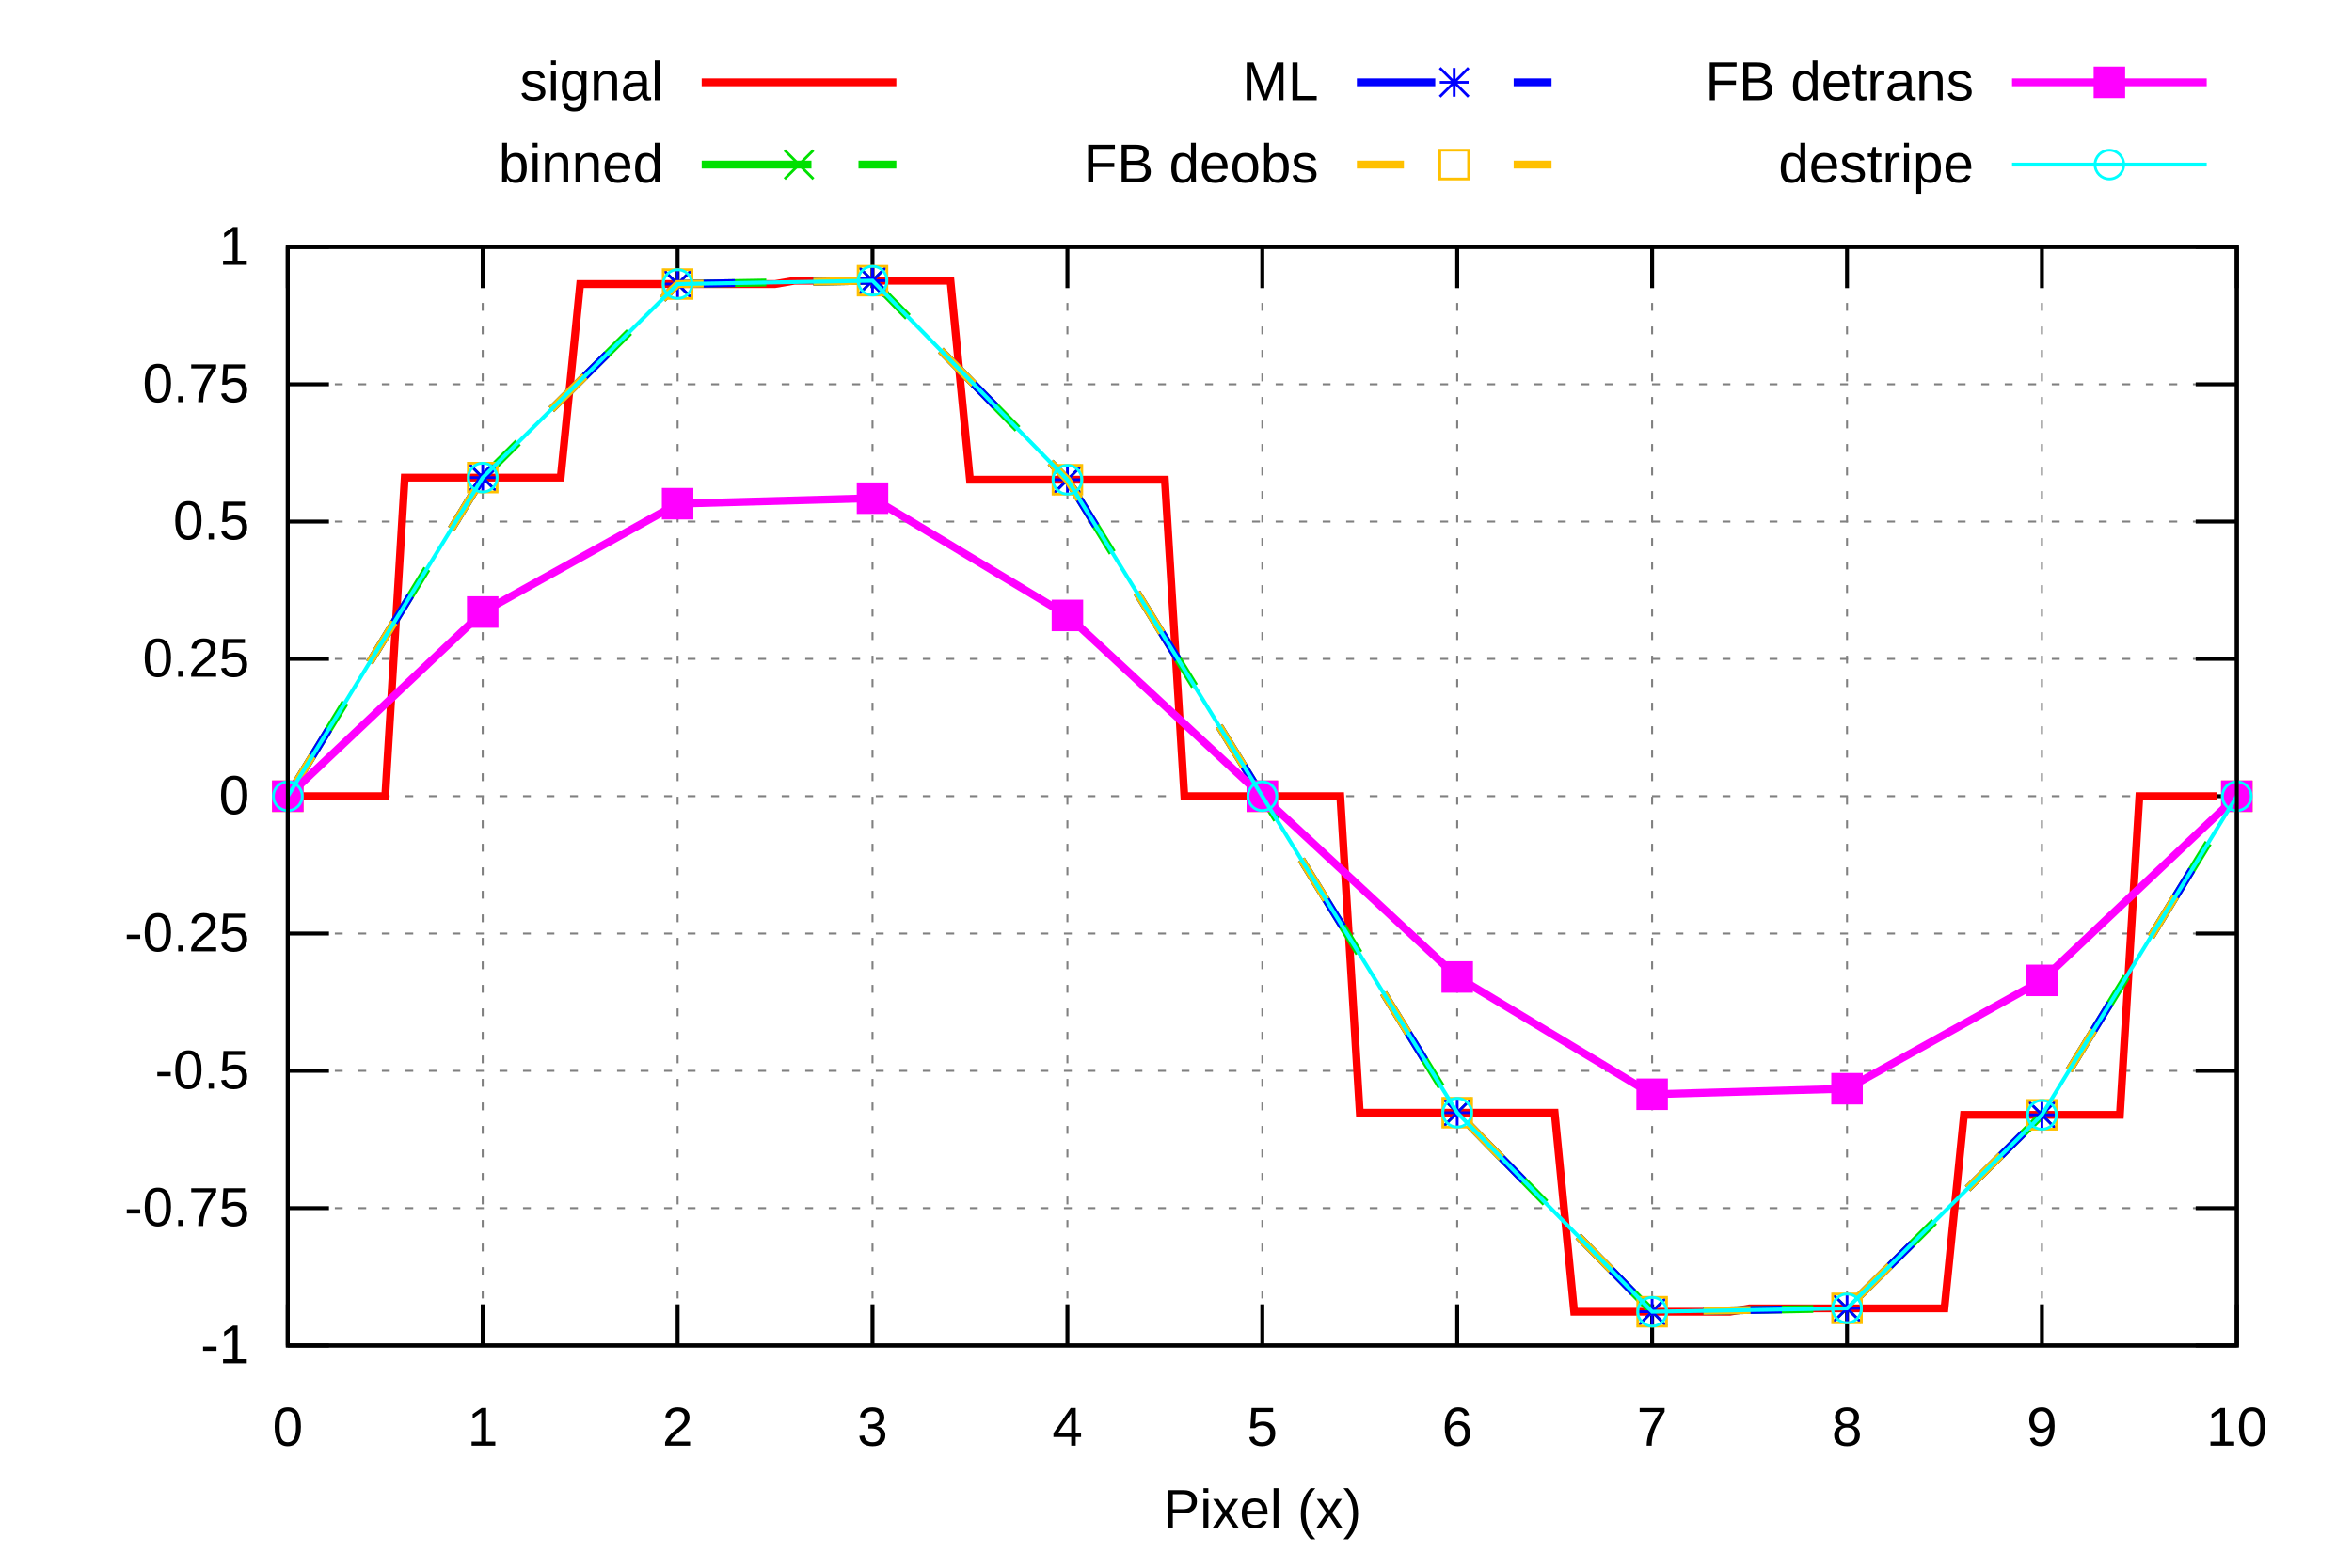
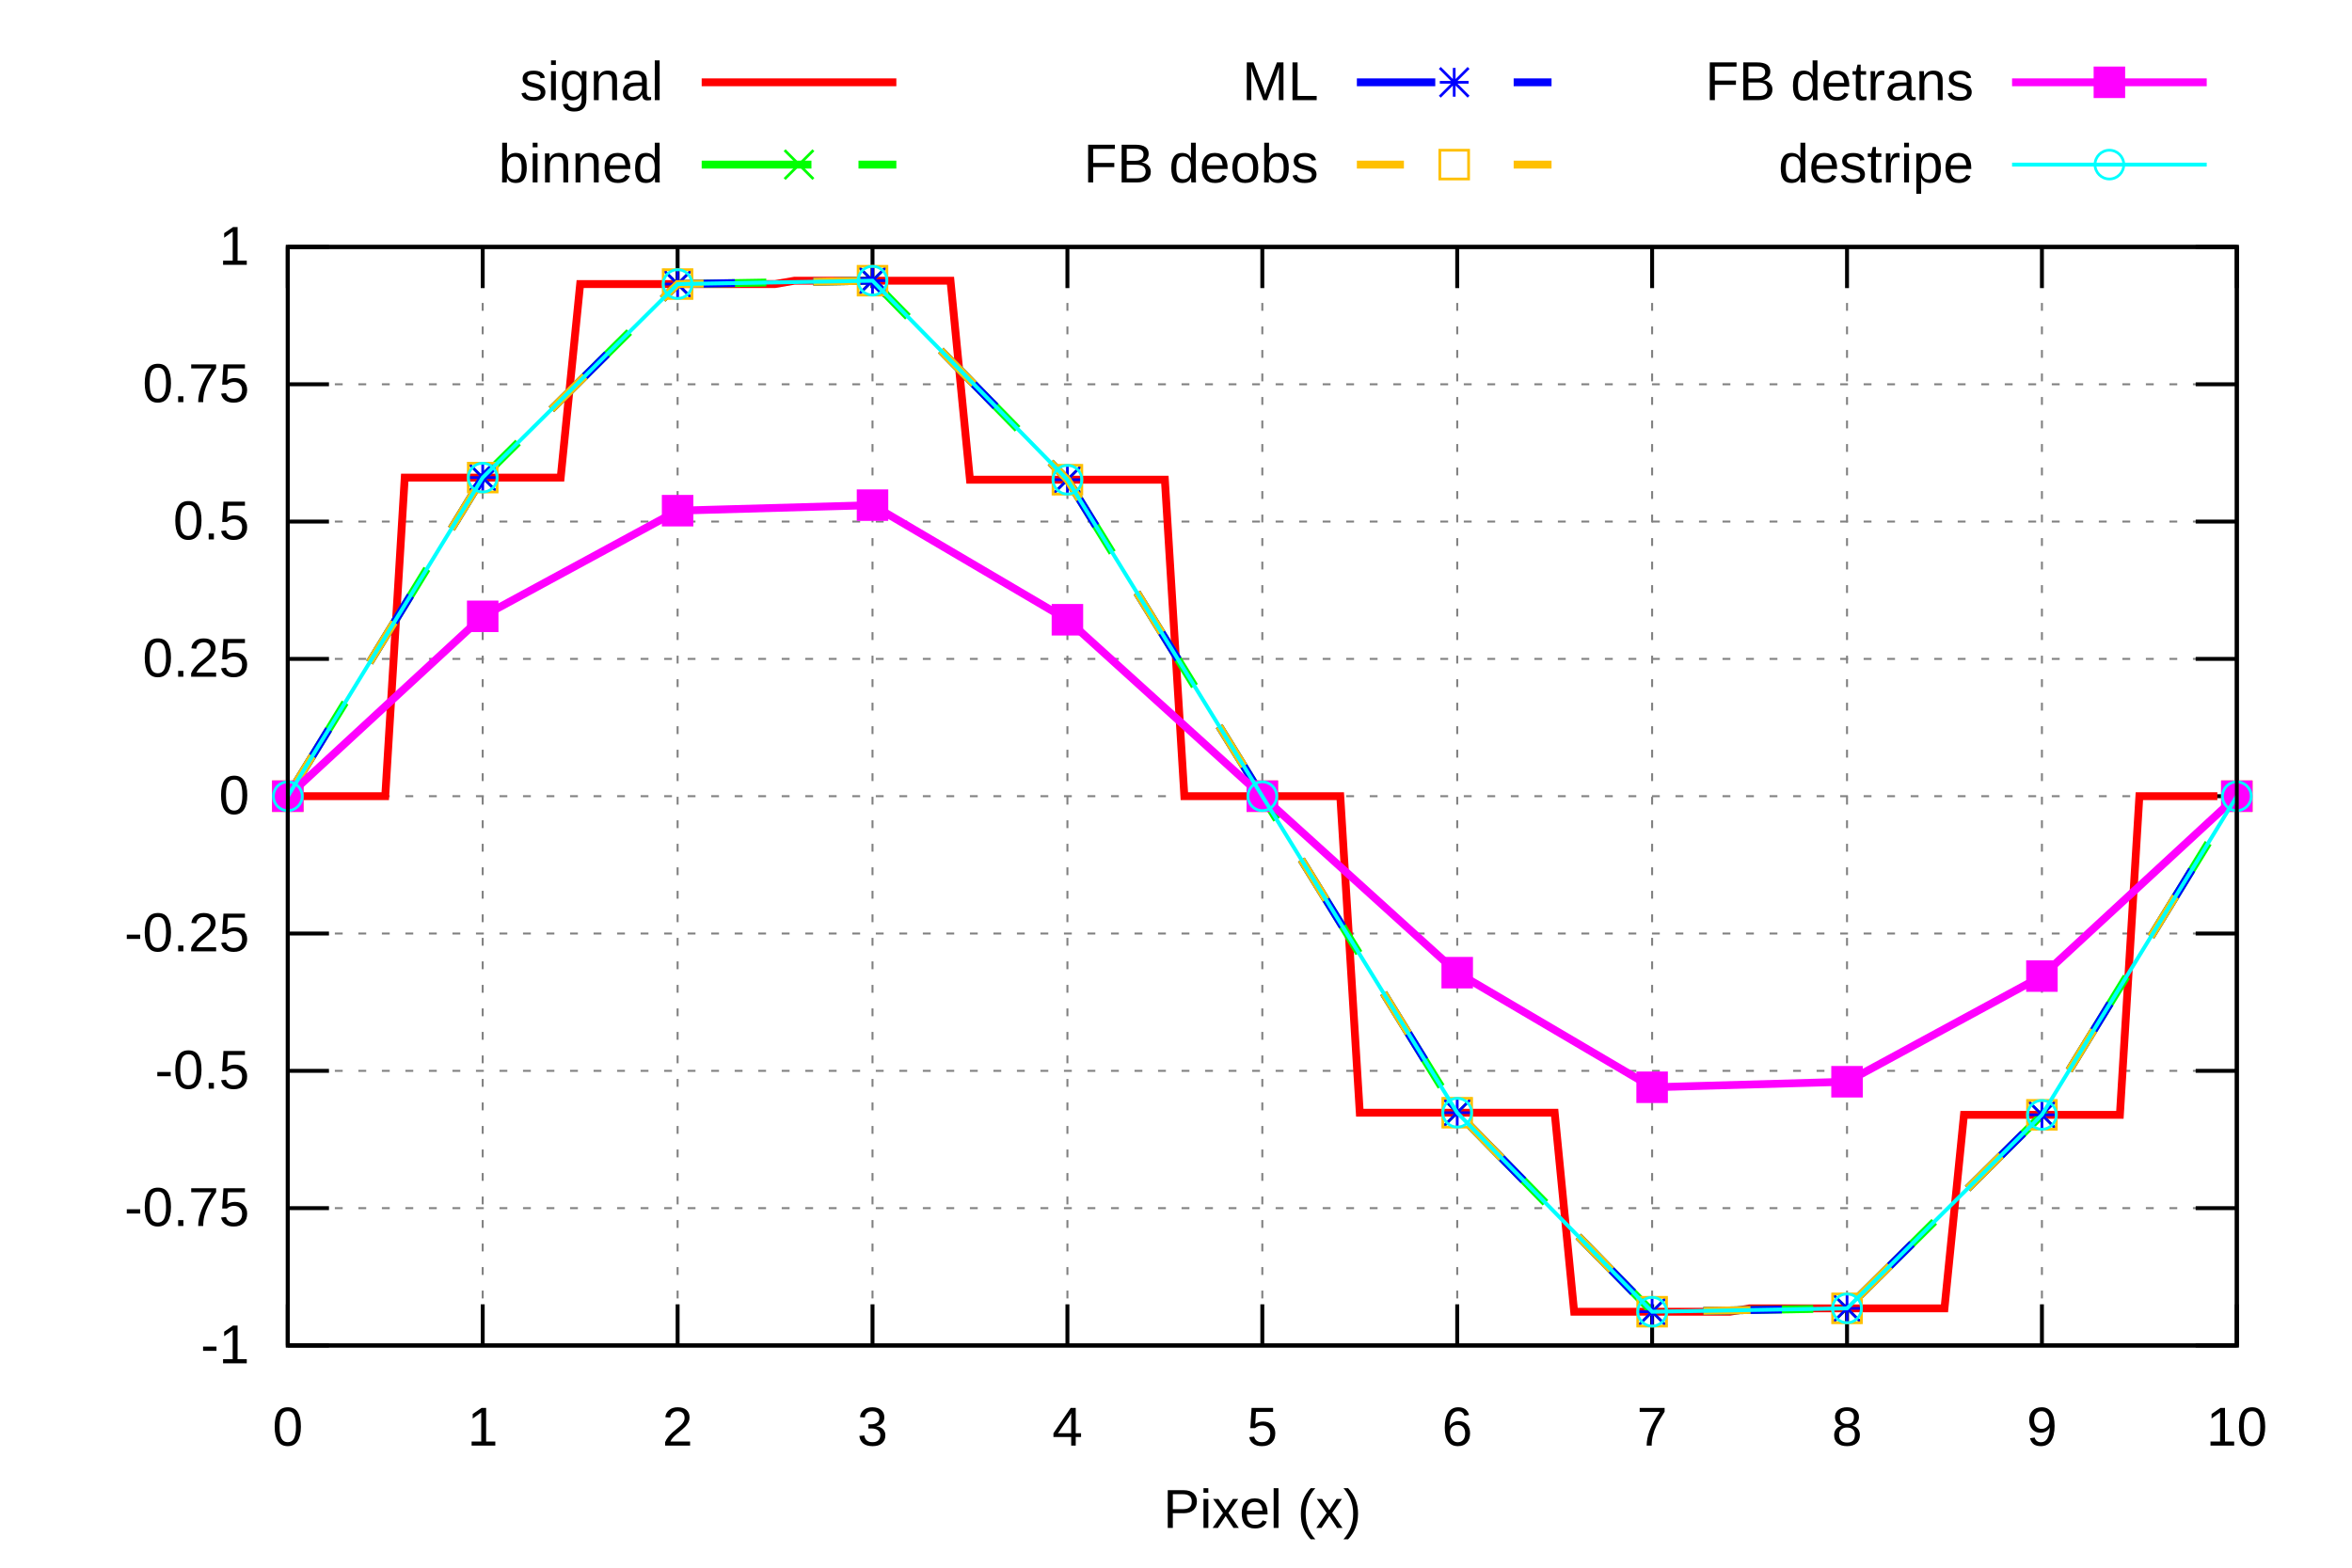
<svg xmlns="http://www.w3.org/2000/svg" xmlns:xlink="http://www.w3.org/1999/xlink" width="600" height="400" viewBox="0 0 600 400">
  <g id="gnuplot_canvas">
    <rect x="0" y="0" width="600" height="400" fill="none" />
    <defs>
      <circle id="gpDot" r="0.5" stroke-width="0.5" stroke="currentColor" />
      <path id="gpPt0" stroke-width="0.190" stroke="currentColor" d="M-1,0 h2 M0,-1 v2" />
      <path id="gpPt1" stroke-width="0.190" stroke="currentColor" d="M-1,-1 L1,1 M1,-1 L-1,1" />
      <path id="gpPt2" stroke-width="0.190" stroke="currentColor" d="M-1,0 L1,0 M0,-1 L0,1 M-1,-1 L1,1 M-1,1 L1,-1" />
      <rect id="gpPt3" stroke-width="0.190" stroke="currentColor" x="-1" y="-1" width="2" height="2" />
      <rect id="gpPt4" stroke-width="0.190" stroke="currentColor" fill="currentColor" x="-1" y="-1" width="2" height="2" />
      <circle id="gpPt5" stroke-width="0.190" stroke="currentColor" cx="0" cy="0" r="1" />
      <use xlink:href="#gpPt5" id="gpPt6" fill="currentColor" stroke="none" />
      <path id="gpPt7" stroke-width="0.190" stroke="currentColor" d="M0,-1.33 L-1.33,0.67 L1.33,0.67 z" />
      <use xlink:href="#gpPt7" id="gpPt8" fill="currentColor" stroke="none" />
      <use xlink:href="#gpPt7" id="gpPt9" stroke="currentColor" transform="rotate(180)" />
      <use xlink:href="#gpPt9" id="gpPt10" fill="currentColor" stroke="none" />
      <use xlink:href="#gpPt3" id="gpPt11" stroke="currentColor" transform="rotate(45)" />
      <use xlink:href="#gpPt11" id="gpPt12" fill="currentColor" stroke="none" />
      <path id="gpPt13" stroke-width="0.190" stroke="currentColor" d="M0,1.330 L1.265,0.411 L0.782,-1.067 L-0.782,-1.076 L-1.265,0.411 z" />
      <use xlink:href="#gpPt13" id="gpPt14" fill="currentColor" stroke="none" />
      <filter id="textbox" filterUnits="objectBoundingBox" x="0" y="0" height="1" width="1">
        <feFlood flood-color="white" flood-opacity="1" result="bgnd" />
        <feComposite in="SourceGraphic" in2="bgnd" operator="atop" />
      </filter>
      <filter id="greybox" filterUnits="objectBoundingBox" x="0" y="0" height="1" width="1">
        <feFlood flood-color="lightgrey" flood-opacity="1" result="grey" />
        <feComposite in="SourceGraphic" in2="grey" operator="atop" />
      </filter>
    </defs>
    <g fill="none" color="white" stroke="black" stroke-width="1.00" stroke-linecap="butt" stroke-linejoin="miter">
</g>
    <g fill="none" color="black" stroke="currentColor" stroke-width="1.00" stroke-linecap="butt" stroke-linejoin="miter">
</g>
    <g fill="none" color="black" stroke="black" stroke-width="0.50" stroke-linecap="butt" stroke-linejoin="miter">
</g>
    <g fill="none" color="gray" stroke="currentColor" stroke-width="0.50" stroke-linecap="butt" stroke-linejoin="miter">
      <path stroke="gray" stroke-dasharray="2,4" class="gridline" d="M73.42,343.30 L570.62,343.30  " />
    </g>
    <g fill="none" color="gray" stroke="gray" stroke-width="1.00" stroke-linecap="butt" stroke-linejoin="miter">
</g>
    <g fill="none" color="black" stroke="currentColor" stroke-width="1.00" stroke-linecap="butt" stroke-linejoin="miter">
      <path stroke="black" d="M73.42,343.30 L83.92,343.30 M570.62,343.30 L560.12,343.30  " />
      <g transform="translate(63.63,347.85)" stroke="none" fill="black" font-family="Arial" font-size="14.00" text-anchor="end">
        <text>
          <tspan font-family="Arial">-1</tspan>
        </text>
      </g>
    </g>
    <g fill="none" color="black" stroke="currentColor" stroke-width="1.00" stroke-linecap="butt" stroke-linejoin="miter">
</g>
    <g fill="none" color="black" stroke="black" stroke-width="0.50" stroke-linecap="butt" stroke-linejoin="miter">
</g>
    <g fill="none" color="gray" stroke="currentColor" stroke-width="0.50" stroke-linecap="butt" stroke-linejoin="miter">
      <path stroke="gray" stroke-dasharray="2,4" class="gridline" d="M73.42,308.26 L570.62,308.26  " />
    </g>
    <g fill="none" color="gray" stroke="gray" stroke-width="1.00" stroke-linecap="butt" stroke-linejoin="miter">
</g>
    <g fill="none" color="black" stroke="currentColor" stroke-width="1.00" stroke-linecap="butt" stroke-linejoin="miter">
      <path stroke="black" d="M73.42,308.26 L83.92,308.26 M570.62,308.26 L560.12,308.26  " />
      <g transform="translate(63.63,312.81)" stroke="none" fill="black" font-family="Arial" font-size="14.00" text-anchor="end">
        <text>
          <tspan font-family="Arial">-0.75</tspan>
        </text>
      </g>
    </g>
    <g fill="none" color="black" stroke="currentColor" stroke-width="1.00" stroke-linecap="butt" stroke-linejoin="miter">
</g>
    <g fill="none" color="black" stroke="black" stroke-width="0.50" stroke-linecap="butt" stroke-linejoin="miter">
</g>
    <g fill="none" color="gray" stroke="currentColor" stroke-width="0.50" stroke-linecap="butt" stroke-linejoin="miter">
      <path stroke="gray" stroke-dasharray="2,4" class="gridline" d="M73.42,273.23 L570.62,273.23  " />
    </g>
    <g fill="none" color="gray" stroke="gray" stroke-width="1.00" stroke-linecap="butt" stroke-linejoin="miter">
</g>
    <g fill="none" color="black" stroke="currentColor" stroke-width="1.00" stroke-linecap="butt" stroke-linejoin="miter">
      <path stroke="black" d="M73.42,273.23 L83.92,273.23 M570.62,273.23 L560.12,273.23  " />
      <g transform="translate(63.63,277.78)" stroke="none" fill="black" font-family="Arial" font-size="14.00" text-anchor="end">
        <text>
          <tspan font-family="Arial">-0.5</tspan>
        </text>
      </g>
    </g>
    <g fill="none" color="black" stroke="currentColor" stroke-width="1.00" stroke-linecap="butt" stroke-linejoin="miter">
</g>
    <g fill="none" color="black" stroke="black" stroke-width="0.50" stroke-linecap="butt" stroke-linejoin="miter">
</g>
    <g fill="none" color="gray" stroke="currentColor" stroke-width="0.50" stroke-linecap="butt" stroke-linejoin="miter">
      <path stroke="gray" stroke-dasharray="2,4" class="gridline" d="M73.42,238.19 L570.62,238.19  " />
    </g>
    <g fill="none" color="gray" stroke="gray" stroke-width="1.00" stroke-linecap="butt" stroke-linejoin="miter">
</g>
    <g fill="none" color="black" stroke="currentColor" stroke-width="1.00" stroke-linecap="butt" stroke-linejoin="miter">
      <path stroke="black" d="M73.42,238.19 L83.92,238.19 M570.62,238.19 L560.12,238.19  " />
      <g transform="translate(63.63,242.74)" stroke="none" fill="black" font-family="Arial" font-size="14.00" text-anchor="end">
        <text>
          <tspan font-family="Arial">-0.25</tspan>
        </text>
      </g>
    </g>
    <g fill="none" color="black" stroke="currentColor" stroke-width="1.00" stroke-linecap="butt" stroke-linejoin="miter">
</g>
    <g fill="none" color="black" stroke="black" stroke-width="0.50" stroke-linecap="butt" stroke-linejoin="miter">
</g>
    <g fill="none" color="gray" stroke="currentColor" stroke-width="0.50" stroke-linecap="butt" stroke-linejoin="miter">
      <path stroke="gray" stroke-dasharray="2,4" class="gridline" d="M73.42,203.15 L570.62,203.15  " />
    </g>
    <g fill="none" color="gray" stroke="gray" stroke-width="1.00" stroke-linecap="butt" stroke-linejoin="miter">
</g>
    <g fill="none" color="black" stroke="currentColor" stroke-width="1.00" stroke-linecap="butt" stroke-linejoin="miter">
      <path stroke="black" d="M73.42,203.15 L83.92,203.15 M570.62,203.15 L560.12,203.15  " />
      <g transform="translate(63.63,207.70)" stroke="none" fill="black" font-family="Arial" font-size="14.00" text-anchor="end">
        <text>
          <tspan font-family="Arial">0</tspan>
        </text>
      </g>
    </g>
    <g fill="none" color="black" stroke="currentColor" stroke-width="1.00" stroke-linecap="butt" stroke-linejoin="miter">
</g>
    <g fill="none" color="black" stroke="black" stroke-width="0.50" stroke-linecap="butt" stroke-linejoin="miter">
</g>
    <g fill="none" color="gray" stroke="currentColor" stroke-width="0.50" stroke-linecap="butt" stroke-linejoin="miter">
      <path stroke="gray" stroke-dasharray="2,4" class="gridline" d="M73.42,168.12 L570.62,168.12  " />
    </g>
    <g fill="none" color="gray" stroke="gray" stroke-width="1.00" stroke-linecap="butt" stroke-linejoin="miter">
</g>
    <g fill="none" color="black" stroke="currentColor" stroke-width="1.00" stroke-linecap="butt" stroke-linejoin="miter">
      <path stroke="black" d="M73.42,168.12 L83.92,168.12 M570.62,168.12 L560.12,168.12  " />
      <g transform="translate(63.63,172.67)" stroke="none" fill="black" font-family="Arial" font-size="14.00" text-anchor="end">
        <text>
          <tspan font-family="Arial">0.25</tspan>
        </text>
      </g>
    </g>
    <g fill="none" color="black" stroke="currentColor" stroke-width="1.00" stroke-linecap="butt" stroke-linejoin="miter">
</g>
    <g fill="none" color="black" stroke="black" stroke-width="0.50" stroke-linecap="butt" stroke-linejoin="miter">
</g>
    <g fill="none" color="gray" stroke="currentColor" stroke-width="0.50" stroke-linecap="butt" stroke-linejoin="miter">
      <path stroke="gray" stroke-dasharray="2,4" class="gridline" d="M73.42,133.08 L570.62,133.08  " />
    </g>
    <g fill="none" color="gray" stroke="gray" stroke-width="1.00" stroke-linecap="butt" stroke-linejoin="miter">
</g>
    <g fill="none" color="black" stroke="currentColor" stroke-width="1.00" stroke-linecap="butt" stroke-linejoin="miter">
      <path stroke="black" d="M73.42,133.08 L83.92,133.08 M570.62,133.08 L560.12,133.08  " />
      <g transform="translate(63.63,137.63)" stroke="none" fill="black" font-family="Arial" font-size="14.00" text-anchor="end">
        <text>
          <tspan font-family="Arial">0.5</tspan>
        </text>
      </g>
    </g>
    <g fill="none" color="black" stroke="currentColor" stroke-width="1.00" stroke-linecap="butt" stroke-linejoin="miter">
</g>
    <g fill="none" color="black" stroke="black" stroke-width="0.50" stroke-linecap="butt" stroke-linejoin="miter">
</g>
    <g fill="none" color="gray" stroke="currentColor" stroke-width="0.50" stroke-linecap="butt" stroke-linejoin="miter">
      <path stroke="gray" stroke-dasharray="2,4" class="gridline" d="M73.42,98.05 L570.62,98.05  " />
    </g>
    <g fill="none" color="gray" stroke="gray" stroke-width="1.00" stroke-linecap="butt" stroke-linejoin="miter">
</g>
    <g fill="none" color="black" stroke="currentColor" stroke-width="1.00" stroke-linecap="butt" stroke-linejoin="miter">
      <path stroke="black" d="M73.42,98.05 L83.92,98.05 M570.62,98.05 L560.12,98.05  " />
      <g transform="translate(63.63,102.60)" stroke="none" fill="black" font-family="Arial" font-size="14.00" text-anchor="end">
        <text>
          <tspan font-family="Arial">0.75</tspan>
        </text>
      </g>
    </g>
    <g fill="none" color="black" stroke="currentColor" stroke-width="1.00" stroke-linecap="butt" stroke-linejoin="miter">
</g>
    <g fill="none" color="black" stroke="black" stroke-width="0.50" stroke-linecap="butt" stroke-linejoin="miter">
</g>
    <g fill="none" color="gray" stroke="currentColor" stroke-width="0.50" stroke-linecap="butt" stroke-linejoin="miter">
      <path stroke="gray" stroke-dasharray="2,4" class="gridline" d="M73.42,63.01 L570.62,63.01  " />
    </g>
    <g fill="none" color="gray" stroke="gray" stroke-width="1.00" stroke-linecap="butt" stroke-linejoin="miter">
</g>
    <g fill="none" color="black" stroke="currentColor" stroke-width="1.00" stroke-linecap="butt" stroke-linejoin="miter">
      <path stroke="black" d="M73.42,63.01 L83.92,63.01 M570.62,63.01 L560.12,63.01  " />
      <g transform="translate(63.63,67.56)" stroke="none" fill="black" font-family="Arial" font-size="14.00" text-anchor="end">
        <text>
          <tspan font-family="Arial">1</tspan>
        </text>
      </g>
    </g>
    <g fill="none" color="black" stroke="currentColor" stroke-width="1.00" stroke-linecap="butt" stroke-linejoin="miter">
</g>
    <g fill="none" color="black" stroke="black" stroke-width="0.50" stroke-linecap="butt" stroke-linejoin="miter">
</g>
    <g fill="none" color="gray" stroke="currentColor" stroke-width="0.50" stroke-linecap="butt" stroke-linejoin="miter">
      <path stroke="gray" stroke-dasharray="2,4" class="gridline" d="M73.42,343.30 L73.42,63.01  " />
    </g>
    <g fill="none" color="gray" stroke="gray" stroke-width="1.00" stroke-linecap="butt" stroke-linejoin="miter">
</g>
    <g fill="none" color="black" stroke="currentColor" stroke-width="1.00" stroke-linecap="butt" stroke-linejoin="miter">
      <path stroke="black" d="M73.42,343.30 L73.42,332.80 M73.42,63.01 L73.42,73.51  " />
      <g transform="translate(73.42,368.85)" stroke="none" fill="black" font-family="Arial" font-size="14.00" text-anchor="middle">
        <text>
          <tspan font-family="Arial">0</tspan>
        </text>
      </g>
    </g>
    <g fill="none" color="black" stroke="currentColor" stroke-width="1.00" stroke-linecap="butt" stroke-linejoin="miter">
</g>
    <g fill="none" color="black" stroke="black" stroke-width="0.50" stroke-linecap="butt" stroke-linejoin="miter">
</g>
    <g fill="none" color="gray" stroke="currentColor" stroke-width="0.50" stroke-linecap="butt" stroke-linejoin="miter">
      <path stroke="gray" stroke-dasharray="2,4" class="gridline" d="M123.14,343.30 L123.14,63.01  " />
    </g>
    <g fill="none" color="gray" stroke="gray" stroke-width="1.00" stroke-linecap="butt" stroke-linejoin="miter">
</g>
    <g fill="none" color="black" stroke="currentColor" stroke-width="1.00" stroke-linecap="butt" stroke-linejoin="miter">
      <path stroke="black" d="M123.14,343.30 L123.14,332.80 M123.14,63.01 L123.14,73.51  " />
      <g transform="translate(123.14,368.85)" stroke="none" fill="black" font-family="Arial" font-size="14.00" text-anchor="middle">
        <text>
          <tspan font-family="Arial">1</tspan>
        </text>
      </g>
    </g>
    <g fill="none" color="black" stroke="currentColor" stroke-width="1.00" stroke-linecap="butt" stroke-linejoin="miter">
</g>
    <g fill="none" color="black" stroke="black" stroke-width="0.50" stroke-linecap="butt" stroke-linejoin="miter">
</g>
    <g fill="none" color="gray" stroke="currentColor" stroke-width="0.50" stroke-linecap="butt" stroke-linejoin="miter">
      <path stroke="gray" stroke-dasharray="2,4" class="gridline" d="M172.86,343.30 L172.86,63.01  " />
    </g>
    <g fill="none" color="gray" stroke="gray" stroke-width="1.00" stroke-linecap="butt" stroke-linejoin="miter">
</g>
    <g fill="none" color="black" stroke="currentColor" stroke-width="1.00" stroke-linecap="butt" stroke-linejoin="miter">
      <path stroke="black" d="M172.86,343.30 L172.86,332.80 M172.86,63.01 L172.86,73.51  " />
      <g transform="translate(172.86,368.85)" stroke="none" fill="black" font-family="Arial" font-size="14.00" text-anchor="middle">
        <text>
          <tspan font-family="Arial">2</tspan>
        </text>
      </g>
    </g>
    <g fill="none" color="black" stroke="currentColor" stroke-width="1.00" stroke-linecap="butt" stroke-linejoin="miter">
</g>
    <g fill="none" color="black" stroke="black" stroke-width="0.50" stroke-linecap="butt" stroke-linejoin="miter">
</g>
    <g fill="none" color="gray" stroke="currentColor" stroke-width="0.50" stroke-linecap="butt" stroke-linejoin="miter">
      <path stroke="gray" stroke-dasharray="2,4" class="gridline" d="M222.58,343.30 L222.58,63.01  " />
    </g>
    <g fill="none" color="gray" stroke="gray" stroke-width="1.00" stroke-linecap="butt" stroke-linejoin="miter">
</g>
    <g fill="none" color="black" stroke="currentColor" stroke-width="1.00" stroke-linecap="butt" stroke-linejoin="miter">
      <path stroke="black" d="M222.58,343.30 L222.58,332.80 M222.58,63.01 L222.58,73.51  " />
      <g transform="translate(222.58,368.85)" stroke="none" fill="black" font-family="Arial" font-size="14.00" text-anchor="middle">
        <text>
          <tspan font-family="Arial">3</tspan>
        </text>
      </g>
    </g>
    <g fill="none" color="black" stroke="currentColor" stroke-width="1.00" stroke-linecap="butt" stroke-linejoin="miter">
</g>
    <g fill="none" color="black" stroke="black" stroke-width="0.50" stroke-linecap="butt" stroke-linejoin="miter">
</g>
    <g fill="none" color="gray" stroke="currentColor" stroke-width="0.50" stroke-linecap="butt" stroke-linejoin="miter">
      <path stroke="gray" stroke-dasharray="2,4" class="gridline" d="M272.30,343.30 L272.30,63.01  " />
    </g>
    <g fill="none" color="gray" stroke="gray" stroke-width="1.00" stroke-linecap="butt" stroke-linejoin="miter">
</g>
    <g fill="none" color="black" stroke="currentColor" stroke-width="1.00" stroke-linecap="butt" stroke-linejoin="miter">
      <path stroke="black" d="M272.30,343.30 L272.30,332.80 M272.30,63.01 L272.30,73.51  " />
      <g transform="translate(272.30,368.85)" stroke="none" fill="black" font-family="Arial" font-size="14.00" text-anchor="middle">
        <text>
          <tspan font-family="Arial">4</tspan>
        </text>
      </g>
    </g>
    <g fill="none" color="black" stroke="currentColor" stroke-width="1.00" stroke-linecap="butt" stroke-linejoin="miter">
</g>
    <g fill="none" color="black" stroke="black" stroke-width="0.50" stroke-linecap="butt" stroke-linejoin="miter">
</g>
    <g fill="none" color="gray" stroke="currentColor" stroke-width="0.50" stroke-linecap="butt" stroke-linejoin="miter">
      <path stroke="gray" stroke-dasharray="2,4" class="gridline" d="M322.02,343.30 L322.02,63.01  " />
    </g>
    <g fill="none" color="gray" stroke="gray" stroke-width="1.00" stroke-linecap="butt" stroke-linejoin="miter">
</g>
    <g fill="none" color="black" stroke="currentColor" stroke-width="1.00" stroke-linecap="butt" stroke-linejoin="miter">
      <path stroke="black" d="M322.02,343.30 L322.02,332.80 M322.02,63.01 L322.02,73.51  " />
      <g transform="translate(322.02,368.85)" stroke="none" fill="black" font-family="Arial" font-size="14.00" text-anchor="middle">
        <text>
          <tspan font-family="Arial">5</tspan>
        </text>
      </g>
    </g>
    <g fill="none" color="black" stroke="currentColor" stroke-width="1.00" stroke-linecap="butt" stroke-linejoin="miter">
</g>
    <g fill="none" color="black" stroke="black" stroke-width="0.50" stroke-linecap="butt" stroke-linejoin="miter">
</g>
    <g fill="none" color="gray" stroke="currentColor" stroke-width="0.50" stroke-linecap="butt" stroke-linejoin="miter">
      <path stroke="gray" stroke-dasharray="2,4" class="gridline" d="M371.74,343.30 L371.74,63.01  " />
    </g>
    <g fill="none" color="gray" stroke="gray" stroke-width="1.00" stroke-linecap="butt" stroke-linejoin="miter">
</g>
    <g fill="none" color="black" stroke="currentColor" stroke-width="1.00" stroke-linecap="butt" stroke-linejoin="miter">
      <path stroke="black" d="M371.74,343.30 L371.74,332.80 M371.74,63.01 L371.74,73.51  " />
      <g transform="translate(371.74,368.85)" stroke="none" fill="black" font-family="Arial" font-size="14.00" text-anchor="middle">
        <text>
          <tspan font-family="Arial">6</tspan>
        </text>
      </g>
    </g>
    <g fill="none" color="black" stroke="currentColor" stroke-width="1.00" stroke-linecap="butt" stroke-linejoin="miter">
</g>
    <g fill="none" color="black" stroke="black" stroke-width="0.50" stroke-linecap="butt" stroke-linejoin="miter">
</g>
    <g fill="none" color="gray" stroke="currentColor" stroke-width="0.50" stroke-linecap="butt" stroke-linejoin="miter">
      <path stroke="gray" stroke-dasharray="2,4" class="gridline" d="M421.46,343.30 L421.46,63.01  " />
    </g>
    <g fill="none" color="gray" stroke="gray" stroke-width="1.00" stroke-linecap="butt" stroke-linejoin="miter">
</g>
    <g fill="none" color="black" stroke="currentColor" stroke-width="1.00" stroke-linecap="butt" stroke-linejoin="miter">
      <path stroke="black" d="M421.46,343.30 L421.46,332.80 M421.46,63.01 L421.46,73.51  " />
      <g transform="translate(421.46,368.85)" stroke="none" fill="black" font-family="Arial" font-size="14.00" text-anchor="middle">
        <text>
          <tspan font-family="Arial">7</tspan>
        </text>
      </g>
    </g>
    <g fill="none" color="black" stroke="currentColor" stroke-width="1.00" stroke-linecap="butt" stroke-linejoin="miter">
</g>
    <g fill="none" color="black" stroke="black" stroke-width="0.50" stroke-linecap="butt" stroke-linejoin="miter">
</g>
    <g fill="none" color="gray" stroke="currentColor" stroke-width="0.50" stroke-linecap="butt" stroke-linejoin="miter">
      <path stroke="gray" stroke-dasharray="2,4" class="gridline" d="M471.18,343.30 L471.18,63.01  " />
    </g>
    <g fill="none" color="gray" stroke="gray" stroke-width="1.00" stroke-linecap="butt" stroke-linejoin="miter">
</g>
    <g fill="none" color="black" stroke="currentColor" stroke-width="1.00" stroke-linecap="butt" stroke-linejoin="miter">
      <path stroke="black" d="M471.18,343.30 L471.18,332.80 M471.18,63.01 L471.18,73.51  " />
      <g transform="translate(471.18,368.85)" stroke="none" fill="black" font-family="Arial" font-size="14.00" text-anchor="middle">
        <text>
          <tspan font-family="Arial">8</tspan>
        </text>
      </g>
    </g>
    <g fill="none" color="black" stroke="currentColor" stroke-width="1.00" stroke-linecap="butt" stroke-linejoin="miter">
</g>
    <g fill="none" color="black" stroke="black" stroke-width="0.50" stroke-linecap="butt" stroke-linejoin="miter">
</g>
    <g fill="none" color="gray" stroke="currentColor" stroke-width="0.50" stroke-linecap="butt" stroke-linejoin="miter">
      <path stroke="gray" stroke-dasharray="2,4" class="gridline" d="M520.90,343.30 L520.90,63.01  " />
    </g>
    <g fill="none" color="gray" stroke="gray" stroke-width="1.00" stroke-linecap="butt" stroke-linejoin="miter">
</g>
    <g fill="none" color="black" stroke="currentColor" stroke-width="1.00" stroke-linecap="butt" stroke-linejoin="miter">
      <path stroke="black" d="M520.90,343.30 L520.90,332.80 M520.90,63.01 L520.90,73.51  " />
      <g transform="translate(520.90,368.85)" stroke="none" fill="black" font-family="Arial" font-size="14.00" text-anchor="middle">
        <text>
          <tspan font-family="Arial">9</tspan>
        </text>
      </g>
    </g>
    <g fill="none" color="black" stroke="currentColor" stroke-width="1.00" stroke-linecap="butt" stroke-linejoin="miter">
</g>
    <g fill="none" color="black" stroke="black" stroke-width="0.50" stroke-linecap="butt" stroke-linejoin="miter">
</g>
    <g fill="none" color="gray" stroke="currentColor" stroke-width="0.50" stroke-linecap="butt" stroke-linejoin="miter">
      <path stroke="gray" stroke-dasharray="2,4" class="gridline" d="M570.62,343.30 L570.62,63.01  " />
    </g>
    <g fill="none" color="gray" stroke="gray" stroke-width="1.00" stroke-linecap="butt" stroke-linejoin="miter">
</g>
    <g fill="none" color="black" stroke="currentColor" stroke-width="1.00" stroke-linecap="butt" stroke-linejoin="miter">
      <path stroke="black" d="M570.62,343.30 L570.62,332.80 M570.62,63.01 L570.62,73.51  " />
      <g transform="translate(570.62,368.85)" stroke="none" fill="black" font-family="Arial" font-size="14.00" text-anchor="middle">
        <text>
          <tspan font-family="Arial">10</tspan>
        </text>
      </g>
    </g>
    <g fill="none" color="black" stroke="currentColor" stroke-width="1.00" stroke-linecap="butt" stroke-linejoin="miter">
</g>
    <g fill="none" color="black" stroke="currentColor" stroke-width="1.00" stroke-linecap="butt" stroke-linejoin="miter">
      <path stroke="black" d="M73.42,63.01 L73.42,343.30 L570.62,343.30 L570.62,63.01 L73.42,63.01 Z  " />
    </g>
    <g fill="none" color="black" stroke="currentColor" stroke-width="1.00" stroke-linecap="butt" stroke-linejoin="miter">
      <g transform="translate(322.02,389.85)" stroke="none" fill="black" font-family="Arial" font-size="14.00" text-anchor="middle">
        <text>
          <tspan font-family="Arial">Pixel (x)</tspan>
        </text>
      </g>
    </g>
    <g fill="none" color="black" stroke="currentColor" stroke-width="1.00" stroke-linecap="butt" stroke-linejoin="miter">
</g>
    <g id="gnuplot_plot_1">
      <g fill="none" color="white" stroke="currentColor" stroke-width="2.00" stroke-linecap="butt" stroke-linejoin="miter">
</g>
      <g fill="none" color="black" stroke="currentColor" stroke-width="2.00" stroke-linecap="butt" stroke-linejoin="miter">
        <g transform="translate(169.21,25.55)" stroke="none" fill="black" font-family="Arial" font-size="14.00" text-anchor="end">
          <text>
            <tspan font-family="Arial">signal</tspan>
          </text>
        </g>
      </g>
      <g fill="none" color="black" stroke="currentColor" stroke-width="2.00" stroke-linecap="butt" stroke-linejoin="miter">
        <path stroke="rgb(255,   0,   0)" d="M179.00,21.00 L228.66,21.00 M73.42,203.15 L78.39,203.15 L83.36,203.15 L88.34,203.15 L93.31,203.15 L98.28,203.15   L103.25,121.86 L108.22,121.86 L113.20,121.86 L118.17,121.86 L123.14,121.86 L128.11,121.86 L133.08,121.86 L138.06,121.86   L143.03,121.86 L148.00,72.48 L152.97,72.48 L157.94,72.48 L162.92,72.48 L167.89,72.48 L172.86,72.48 L177.83,72.48   L182.80,72.48 L187.78,72.48 L192.75,72.48 L197.72,72.48 L202.69,71.62 L207.66,71.62 L212.64,71.62 L217.61,71.62   L222.58,71.62 L227.55,71.62 L232.52,71.62 L237.50,71.62 L242.47,71.62 L247.44,122.40 L252.41,122.40 L257.38,122.40   L262.36,122.40 L267.33,122.40 L272.30,122.40 L277.27,122.40 L282.24,122.40 L287.22,122.40 L292.19,122.40 L297.16,122.40   L302.13,203.15 L307.10,203.15 L312.08,203.15 L317.05,203.15 L322.02,203.15 L326.99,203.15 L331.96,203.15 L336.94,203.15   L341.91,203.15 L346.88,283.91 L351.85,283.91 L356.82,283.91 L361.80,283.91 L366.77,283.91 L371.74,283.91 L376.71,283.91   L381.68,283.91 L386.66,283.91 L391.63,283.91 L396.60,283.91 L401.57,334.69 L406.54,334.69 L411.52,334.69 L416.49,334.69   L421.46,334.69 L426.43,334.69 L431.40,334.69 L436.38,334.69 L441.35,334.69 L446.32,333.83 L451.29,333.83 L456.26,333.83   L461.24,333.83 L466.21,333.83 L471.18,333.83 L476.15,333.83 L481.12,333.83 L486.10,333.83 L491.07,333.83 L496.04,333.83   L501.01,284.45 L505.98,284.45 L510.96,284.45 L515.93,284.45 L520.90,284.45 L525.87,284.45 L530.84,284.45 L535.82,284.45   L540.79,284.45 L545.76,203.15 L550.73,203.15 L555.70,203.15 L560.68,203.15 L565.65,203.15  " />
      </g>
    </g>
    <g id="gnuplot_plot_2">
      <g fill="none" color="black" stroke="currentColor" stroke-width="2.00" stroke-linecap="butt" stroke-linejoin="miter">
        <g transform="translate(169.21,46.55)" stroke="none" fill="black" font-family="Arial" font-size="14.00" text-anchor="end">
          <text>
            <tspan font-family="Arial">binned</tspan>
          </text>
        </g>
      </g>
      <g fill="none" color="black" stroke="currentColor" stroke-width="2.00" stroke-linecap="butt" stroke-linejoin="miter">
-         <path stroke="rgb(  0, 224,   0)" stroke-dasharray="28.0,12.0" d="M179.00,42.00 L228.66,42.00 M73.42,203.15 L123.14,121.86 L172.86,72.48 L222.58,71.62 L272.30,122.40 L322.02,203.15   L371.74,283.91 L421.46,334.69 L471.18,333.83 L520.90,284.45 L570.62,203.15  " />
-         <use xlink:href="#gpPt1" transform="translate(73.42,203.15) scale(3.67)" color="rgb(  0, 224,   0)" />
-         <use xlink:href="#gpPt1" transform="translate(123.14,121.86) scale(3.67)" color="rgb(  0, 224,   0)" />
-         <use xlink:href="#gpPt1" transform="translate(172.86,72.48) scale(3.67)" color="rgb(  0, 224,   0)" />
-         <use xlink:href="#gpPt1" transform="translate(222.58,71.62) scale(3.67)" color="rgb(  0, 224,   0)" />
-         <use xlink:href="#gpPt1" transform="translate(272.30,122.40) scale(3.67)" color="rgb(  0, 224,   0)" />
-         <use xlink:href="#gpPt1" transform="translate(322.02,203.15) scale(3.67)" color="rgb(  0, 224,   0)" />
-         <use xlink:href="#gpPt1" transform="translate(371.74,283.91) scale(3.67)" color="rgb(  0, 224,   0)" />
-         <use xlink:href="#gpPt1" transform="translate(421.46,334.69) scale(3.67)" color="rgb(  0, 224,   0)" />
-         <use xlink:href="#gpPt1" transform="translate(471.18,333.83) scale(3.67)" color="rgb(  0, 224,   0)" />
-         <use xlink:href="#gpPt1" transform="translate(520.90,284.45) scale(3.67)" color="rgb(  0, 224,   0)" />
-         <use xlink:href="#gpPt1" transform="translate(570.62,203.15) scale(3.67)" color="rgb(  0, 224,   0)" />
-         <use xlink:href="#gpPt1" transform="translate(203.83,42.00) scale(3.67)" color="rgb(  0, 224,   0)" />
+         <path stroke="rgb(  0, 255,   0)" stroke-dasharray="28.0,12.0" d="M179.00,42.00 L228.66,42.00 M73.42,203.15 L123.14,121.86 L172.86,72.48 L222.58,71.62 L272.30,122.40 L322.02,203.15   L371.74,283.91 L421.46,334.69 L471.18,333.83 L520.90,284.45 L570.62,203.15  " />
+         <use xlink:href="#gpPt1" transform="translate(73.42,203.15) scale(3.67)" color="rgb(  0, 255,   0)" />
+         <use xlink:href="#gpPt1" transform="translate(123.14,121.86) scale(3.67)" color="rgb(  0, 255,   0)" />
+         <use xlink:href="#gpPt1" transform="translate(172.86,72.48) scale(3.67)" color="rgb(  0, 255,   0)" />
+         <use xlink:href="#gpPt1" transform="translate(222.58,71.62) scale(3.67)" color="rgb(  0, 255,   0)" />
+         <use xlink:href="#gpPt1" transform="translate(272.30,122.40) scale(3.67)" color="rgb(  0, 255,   0)" />
+         <use xlink:href="#gpPt1" transform="translate(322.02,203.15) scale(3.67)" color="rgb(  0, 255,   0)" />
+         <use xlink:href="#gpPt1" transform="translate(371.74,283.91) scale(3.67)" color="rgb(  0, 255,   0)" />
+         <use xlink:href="#gpPt1" transform="translate(421.46,334.69) scale(3.67)" color="rgb(  0, 255,   0)" />
+         <use xlink:href="#gpPt1" transform="translate(471.18,333.83) scale(3.67)" color="rgb(  0, 255,   0)" />
+         <use xlink:href="#gpPt1" transform="translate(520.90,284.45) scale(3.67)" color="rgb(  0, 255,   0)" />
+         <use xlink:href="#gpPt1" transform="translate(570.62,203.15) scale(3.67)" color="rgb(  0, 255,   0)" />
+         <use xlink:href="#gpPt1" transform="translate(203.83,42.00) scale(3.67)" color="rgb(  0, 255,   0)" />
      </g>
    </g>
    <g id="gnuplot_plot_3">
      <g fill="none" color="black" stroke="currentColor" stroke-width="2.00" stroke-linecap="butt" stroke-linejoin="miter">
        <g transform="translate(336.35,25.55)" stroke="none" fill="black" font-family="Arial" font-size="14.00" text-anchor="end">
          <text>
            <tspan font-family="Arial">ML</tspan>
          </text>
        </g>
      </g>
      <g fill="none" color="black" stroke="currentColor" stroke-width="2.00" stroke-linecap="butt" stroke-linejoin="miter">
-         <path stroke="rgb(  0,   0, 255)" stroke-dasharray="20.0,20.0" d="M346.14,21.00 L395.80,21.00 M73.42,203.16 L123.14,121.86 L172.86,72.48 L222.58,71.62 L272.30,122.40 L322.02,203.15   L371.74,283.91 L421.46,334.69 L471.18,333.83 L520.90,284.45 L570.62,203.16  " />
+         <path stroke="rgb(  0,   0, 255)" stroke-dasharray="20.0,20.0" d="M346.14,21.00 L395.80,21.00 M73.42,203.16 L123.14,121.86 L172.86,72.48 L222.58,71.62 L272.30,122.40 L322.02,203.16   L371.74,283.91 L421.46,334.69 L471.18,333.83 L520.90,284.45 L570.62,203.16  " />
        <use xlink:href="#gpPt2" transform="translate(73.42,203.16) scale(3.67)" color="rgb(  0,   0, 255)" />
        <use xlink:href="#gpPt2" transform="translate(123.14,121.86) scale(3.67)" color="rgb(  0,   0, 255)" />
        <use xlink:href="#gpPt2" transform="translate(172.86,72.48) scale(3.67)" color="rgb(  0,   0, 255)" />
        <use xlink:href="#gpPt2" transform="translate(222.58,71.62) scale(3.67)" color="rgb(  0,   0, 255)" />
        <use xlink:href="#gpPt2" transform="translate(272.30,122.40) scale(3.67)" color="rgb(  0,   0, 255)" />
-         <use xlink:href="#gpPt2" transform="translate(322.02,203.15) scale(3.67)" color="rgb(  0,   0, 255)" />
+         <use xlink:href="#gpPt2" transform="translate(322.02,203.16) scale(3.67)" color="rgb(  0,   0, 255)" />
        <use xlink:href="#gpPt2" transform="translate(371.74,283.91) scale(3.67)" color="rgb(  0,   0, 255)" />
        <use xlink:href="#gpPt2" transform="translate(421.46,334.69) scale(3.67)" color="rgb(  0,   0, 255)" />
        <use xlink:href="#gpPt2" transform="translate(471.18,333.83) scale(3.67)" color="rgb(  0,   0, 255)" />
        <use xlink:href="#gpPt2" transform="translate(520.90,284.45) scale(3.67)" color="rgb(  0,   0, 255)" />
        <use xlink:href="#gpPt2" transform="translate(570.62,203.16) scale(3.67)" color="rgb(  0,   0, 255)" />
        <use xlink:href="#gpPt2" transform="translate(370.97,21.00) scale(3.67)" color="rgb(  0,   0, 255)" />
      </g>
    </g>
    <g id="gnuplot_plot_4">
      <g fill="none" color="black" stroke="currentColor" stroke-width="2.00" stroke-linecap="butt" stroke-linejoin="miter">
        <g transform="translate(336.35,46.55)" stroke="none" fill="black" font-family="Arial" font-size="14.00" text-anchor="end">
          <text>
            <tspan font-family="Arial">FB deobs</tspan>
          </text>
        </g>
      </g>
      <g fill="none" color="black" stroke="currentColor" stroke-width="2.00" stroke-linecap="butt" stroke-linejoin="miter">
-         <path stroke="rgb(255, 192,   0)" stroke-dasharray="12.0,28.0" d="M346.14,42.00 L395.80,42.00 M73.42,203.16 L123.14,121.86 L172.86,72.48 L222.58,71.62 L272.30,122.40 L322.02,203.16   L371.74,283.91 L421.46,334.69 L471.18,333.83 L520.90,284.45 L570.62,203.16  " />
-         <use xlink:href="#gpPt3" transform="translate(73.42,203.16) scale(3.67)" color="rgb(255, 192,   0)" />
+         <path stroke="rgb(255, 192,   0)" stroke-dasharray="12.0,28.0" d="M346.14,42.00 L395.80,42.00 M73.42,203.15 L123.14,121.86 L172.86,72.48 L222.58,71.62 L272.30,122.40 L322.02,203.15   L371.74,283.91 L421.46,334.69 L471.18,333.83 L520.90,284.45 L570.62,203.15  " />
+         <use xlink:href="#gpPt3" transform="translate(73.42,203.15) scale(3.67)" color="rgb(255, 192,   0)" />
        <use xlink:href="#gpPt3" transform="translate(123.14,121.86) scale(3.67)" color="rgb(255, 192,   0)" />
        <use xlink:href="#gpPt3" transform="translate(172.86,72.48) scale(3.67)" color="rgb(255, 192,   0)" />
        <use xlink:href="#gpPt3" transform="translate(222.58,71.62) scale(3.67)" color="rgb(255, 192,   0)" />
        <use xlink:href="#gpPt3" transform="translate(272.30,122.40) scale(3.67)" color="rgb(255, 192,   0)" />
-         <use xlink:href="#gpPt3" transform="translate(322.02,203.16) scale(3.67)" color="rgb(255, 192,   0)" />
+         <use xlink:href="#gpPt3" transform="translate(322.02,203.15) scale(3.67)" color="rgb(255, 192,   0)" />
        <use xlink:href="#gpPt3" transform="translate(371.74,283.91) scale(3.67)" color="rgb(255, 192,   0)" />
        <use xlink:href="#gpPt3" transform="translate(421.46,334.69) scale(3.67)" color="rgb(255, 192,   0)" />
        <use xlink:href="#gpPt3" transform="translate(471.18,333.83) scale(3.67)" color="rgb(255, 192,   0)" />
        <use xlink:href="#gpPt3" transform="translate(520.90,284.45) scale(3.67)" color="rgb(255, 192,   0)" />
-         <use xlink:href="#gpPt3" transform="translate(570.62,203.16) scale(3.67)" color="rgb(255, 192,   0)" />
+         <use xlink:href="#gpPt3" transform="translate(570.62,203.15) scale(3.67)" color="rgb(255, 192,   0)" />
        <use xlink:href="#gpPt3" transform="translate(370.97,42.00) scale(3.67)" color="rgb(255, 192,   0)" />
      </g>
    </g>
    <g id="gnuplot_plot_5">
      <g fill="none" color="black" stroke="currentColor" stroke-width="2.00" stroke-linecap="butt" stroke-linejoin="miter">
        <g transform="translate(503.49,25.55)" stroke="none" fill="black" font-family="Arial" font-size="14.00" text-anchor="end">
          <text>
            <tspan font-family="Arial">FB detrans</tspan>
          </text>
        </g>
      </g>
      <g fill="none" color="black" stroke="currentColor" stroke-width="2.00" stroke-linecap="butt" stroke-linejoin="miter">
-         <path stroke="rgb(255,   0, 255)" d="M513.28,21.00 L562.94,21.00 M73.42,203.15 L123.14,156.16 L172.86,128.52 L222.58,127.11 L272.30,157.03 L322.02,203.15   L371.74,249.28 L421.46,279.20 L471.18,277.79 L520.90,250.15 L570.62,203.15  " />
+         <path stroke="rgb(255,   0, 255)" d="M513.28,21.00 L562.94,21.00 M73.42,203.15 L123.14,157.26 L172.86,130.30 L222.58,128.89 L272.30,158.13 L322.02,203.15   L371.74,248.18 L421.46,277.42 L471.18,276.01 L520.90,249.05 L570.62,203.15  " />
        <use xlink:href="#gpPt4" transform="translate(73.42,203.15) scale(3.67)" color="rgb(255,   0, 255)" />
-         <use xlink:href="#gpPt4" transform="translate(123.14,156.16) scale(3.67)" color="rgb(255,   0, 255)" />
-         <use xlink:href="#gpPt4" transform="translate(172.86,128.52) scale(3.67)" color="rgb(255,   0, 255)" />
-         <use xlink:href="#gpPt4" transform="translate(222.58,127.11) scale(3.67)" color="rgb(255,   0, 255)" />
-         <use xlink:href="#gpPt4" transform="translate(272.30,157.03) scale(3.67)" color="rgb(255,   0, 255)" />
+         <use xlink:href="#gpPt4" transform="translate(123.14,157.26) scale(3.67)" color="rgb(255,   0, 255)" />
+         <use xlink:href="#gpPt4" transform="translate(172.86,130.30) scale(3.67)" color="rgb(255,   0, 255)" />
+         <use xlink:href="#gpPt4" transform="translate(222.58,128.89) scale(3.67)" color="rgb(255,   0, 255)" />
+         <use xlink:href="#gpPt4" transform="translate(272.30,158.13) scale(3.67)" color="rgb(255,   0, 255)" />
        <use xlink:href="#gpPt4" transform="translate(322.02,203.15) scale(3.67)" color="rgb(255,   0, 255)" />
-         <use xlink:href="#gpPt4" transform="translate(371.74,249.28) scale(3.67)" color="rgb(255,   0, 255)" />
-         <use xlink:href="#gpPt4" transform="translate(421.46,279.20) scale(3.67)" color="rgb(255,   0, 255)" />
-         <use xlink:href="#gpPt4" transform="translate(471.18,277.79) scale(3.67)" color="rgb(255,   0, 255)" />
-         <use xlink:href="#gpPt4" transform="translate(520.90,250.15) scale(3.67)" color="rgb(255,   0, 255)" />
+         <use xlink:href="#gpPt4" transform="translate(371.74,248.18) scale(3.67)" color="rgb(255,   0, 255)" />
+         <use xlink:href="#gpPt4" transform="translate(421.46,277.42) scale(3.67)" color="rgb(255,   0, 255)" />
+         <use xlink:href="#gpPt4" transform="translate(471.18,276.01) scale(3.67)" color="rgb(255,   0, 255)" />
+         <use xlink:href="#gpPt4" transform="translate(520.90,249.05) scale(3.67)" color="rgb(255,   0, 255)" />
        <use xlink:href="#gpPt4" transform="translate(570.62,203.15) scale(3.67)" color="rgb(255,   0, 255)" />
        <use xlink:href="#gpPt4" transform="translate(538.11,21.00) scale(3.67)" color="rgb(255,   0, 255)" />
      </g>
    </g>
    <g id="gnuplot_plot_6">
      <g fill="none" color="white" stroke="rgb(255,   0, 255)" stroke-width="1.00" stroke-linecap="butt" stroke-linejoin="miter">
</g>
      <g fill="none" color="black" stroke="currentColor" stroke-width="1.00" stroke-linecap="butt" stroke-linejoin="miter">
        <g transform="translate(503.49,46.55)" stroke="none" fill="black" font-family="Arial" font-size="14.00" text-anchor="end">
          <text>
            <tspan font-family="Arial">destripe</tspan>
          </text>
        </g>
      </g>
      <g fill="none" color="black" stroke="currentColor" stroke-width="1.00" stroke-linecap="butt" stroke-linejoin="miter">
-         <path stroke="rgb(  0, 255, 255)" d="M513.28,42.00 L562.94,42.00 M73.42,203.15 L123.14,121.86 L172.86,72.48 L222.58,71.62 L272.30,122.40 L322.02,203.15   L371.74,283.91 L421.46,334.69 L471.18,333.83 L520.90,284.45 L570.62,203.15  " />
-         <use xlink:href="#gpPt5" transform="translate(73.42,203.15) scale(3.67)" color="rgb(  0, 255, 255)" />
+         <path stroke="rgb(  0, 255, 255)" d="M513.28,42.00 L562.94,42.00 M73.42,203.16 L123.14,121.86 L172.86,72.48 L222.58,71.62 L272.30,122.40 L322.02,203.16   L371.74,283.91 L421.46,334.69 L471.18,333.83 L520.90,284.45 L570.62,203.16  " />
+         <use xlink:href="#gpPt5" transform="translate(73.42,203.16) scale(3.67)" color="rgb(  0, 255, 255)" />
        <use xlink:href="#gpPt5" transform="translate(123.14,121.86) scale(3.67)" color="rgb(  0, 255, 255)" />
        <use xlink:href="#gpPt5" transform="translate(172.86,72.48) scale(3.67)" color="rgb(  0, 255, 255)" />
        <use xlink:href="#gpPt5" transform="translate(222.58,71.62) scale(3.67)" color="rgb(  0, 255, 255)" />
        <use xlink:href="#gpPt5" transform="translate(272.30,122.40) scale(3.67)" color="rgb(  0, 255, 255)" />
-         <use xlink:href="#gpPt5" transform="translate(322.02,203.15) scale(3.67)" color="rgb(  0, 255, 255)" />
+         <use xlink:href="#gpPt5" transform="translate(322.02,203.16) scale(3.67)" color="rgb(  0, 255, 255)" />
        <use xlink:href="#gpPt5" transform="translate(371.74,283.91) scale(3.67)" color="rgb(  0, 255, 255)" />
        <use xlink:href="#gpPt5" transform="translate(421.46,334.69) scale(3.67)" color="rgb(  0, 255, 255)" />
        <use xlink:href="#gpPt5" transform="translate(471.18,333.83) scale(3.67)" color="rgb(  0, 255, 255)" />
        <use xlink:href="#gpPt5" transform="translate(520.90,284.45) scale(3.67)" color="rgb(  0, 255, 255)" />
-         <use xlink:href="#gpPt5" transform="translate(570.62,203.15) scale(3.67)" color="rgb(  0, 255, 255)" />
+         <use xlink:href="#gpPt5" transform="translate(570.62,203.16) scale(3.67)" color="rgb(  0, 255, 255)" />
        <use xlink:href="#gpPt5" transform="translate(538.11,42.00) scale(3.67)" color="rgb(  0, 255, 255)" />
      </g>
    </g>
    <g fill="none" color="white" stroke="rgb(  0, 255, 255)" stroke-width="2.00" stroke-linecap="butt" stroke-linejoin="miter">
</g>
    <g fill="none" color="black" stroke="currentColor" stroke-width="2.00" stroke-linecap="butt" stroke-linejoin="miter">
</g>
    <g fill="none" color="black" stroke="black" stroke-width="1.00" stroke-linecap="butt" stroke-linejoin="miter">
</g>
    <g fill="none" color="black" stroke="currentColor" stroke-width="1.00" stroke-linecap="butt" stroke-linejoin="miter">
      <path stroke="black" d="M73.42,63.01 L73.42,343.30 L570.62,343.30 L570.62,63.01 L73.42,63.01 Z  " />
    </g>
    <g fill="none" color="black" stroke="currentColor" stroke-width="1.00" stroke-linecap="butt" stroke-linejoin="miter">
</g>
  </g>
</svg>
